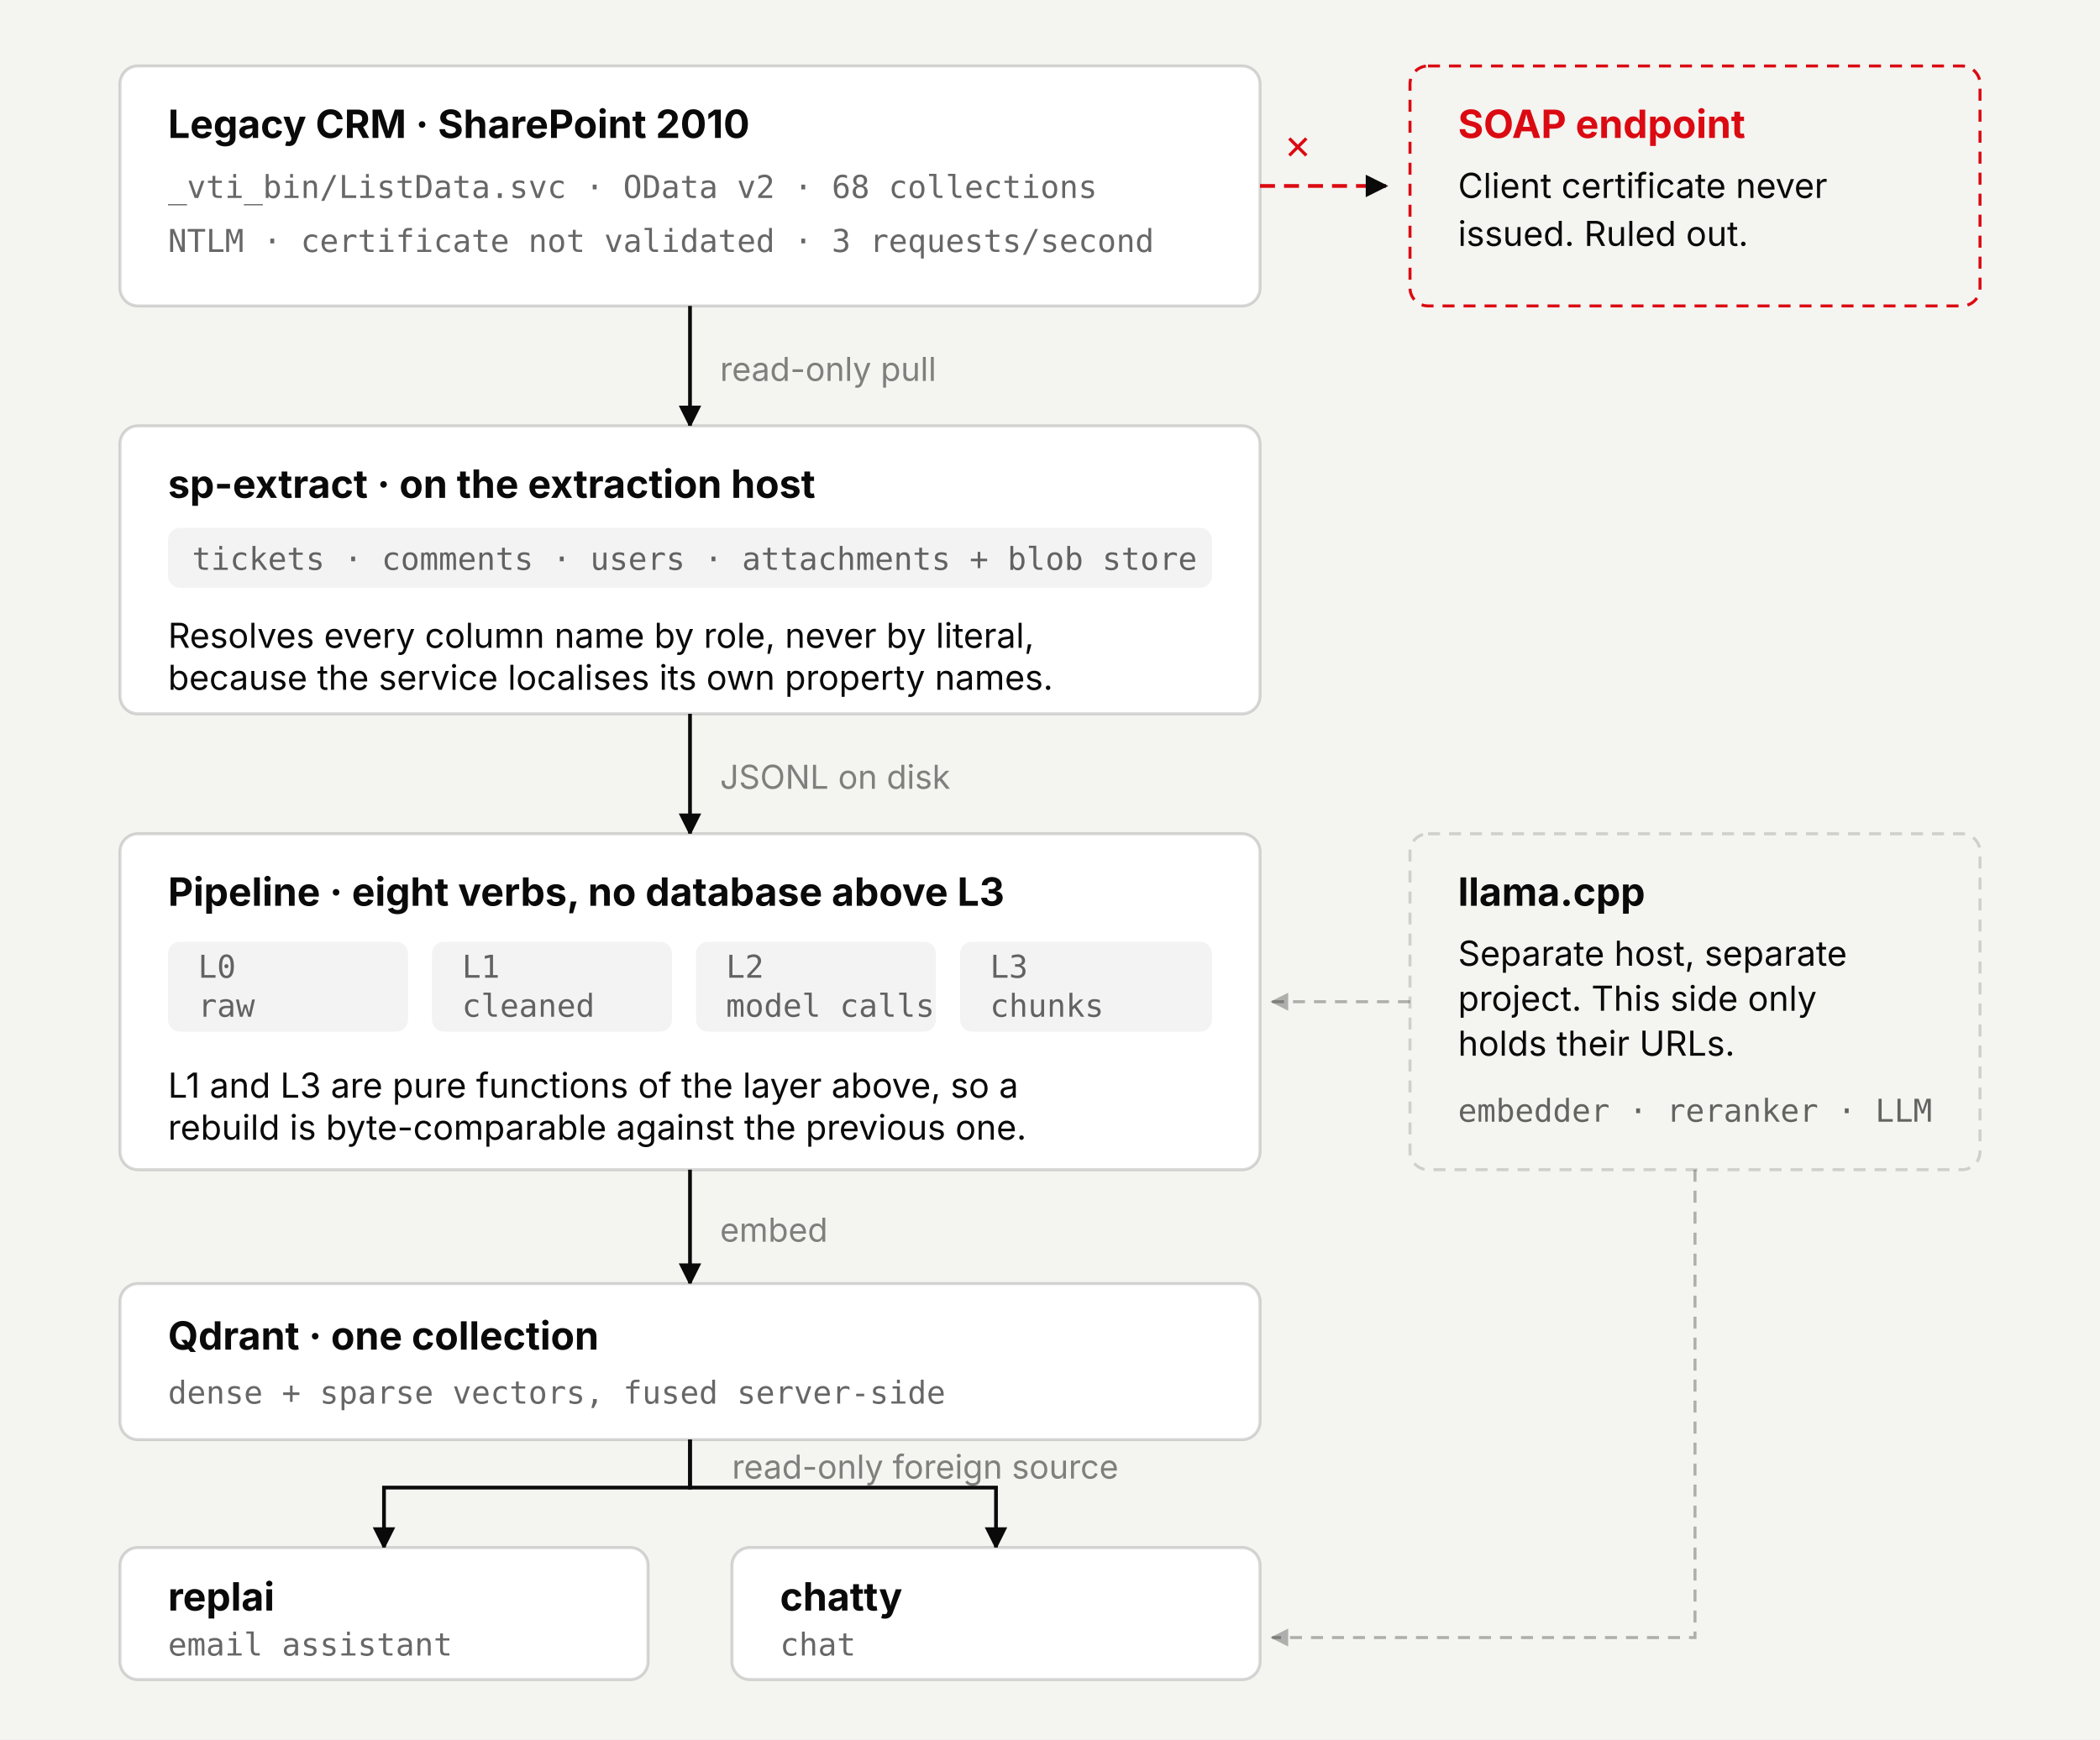
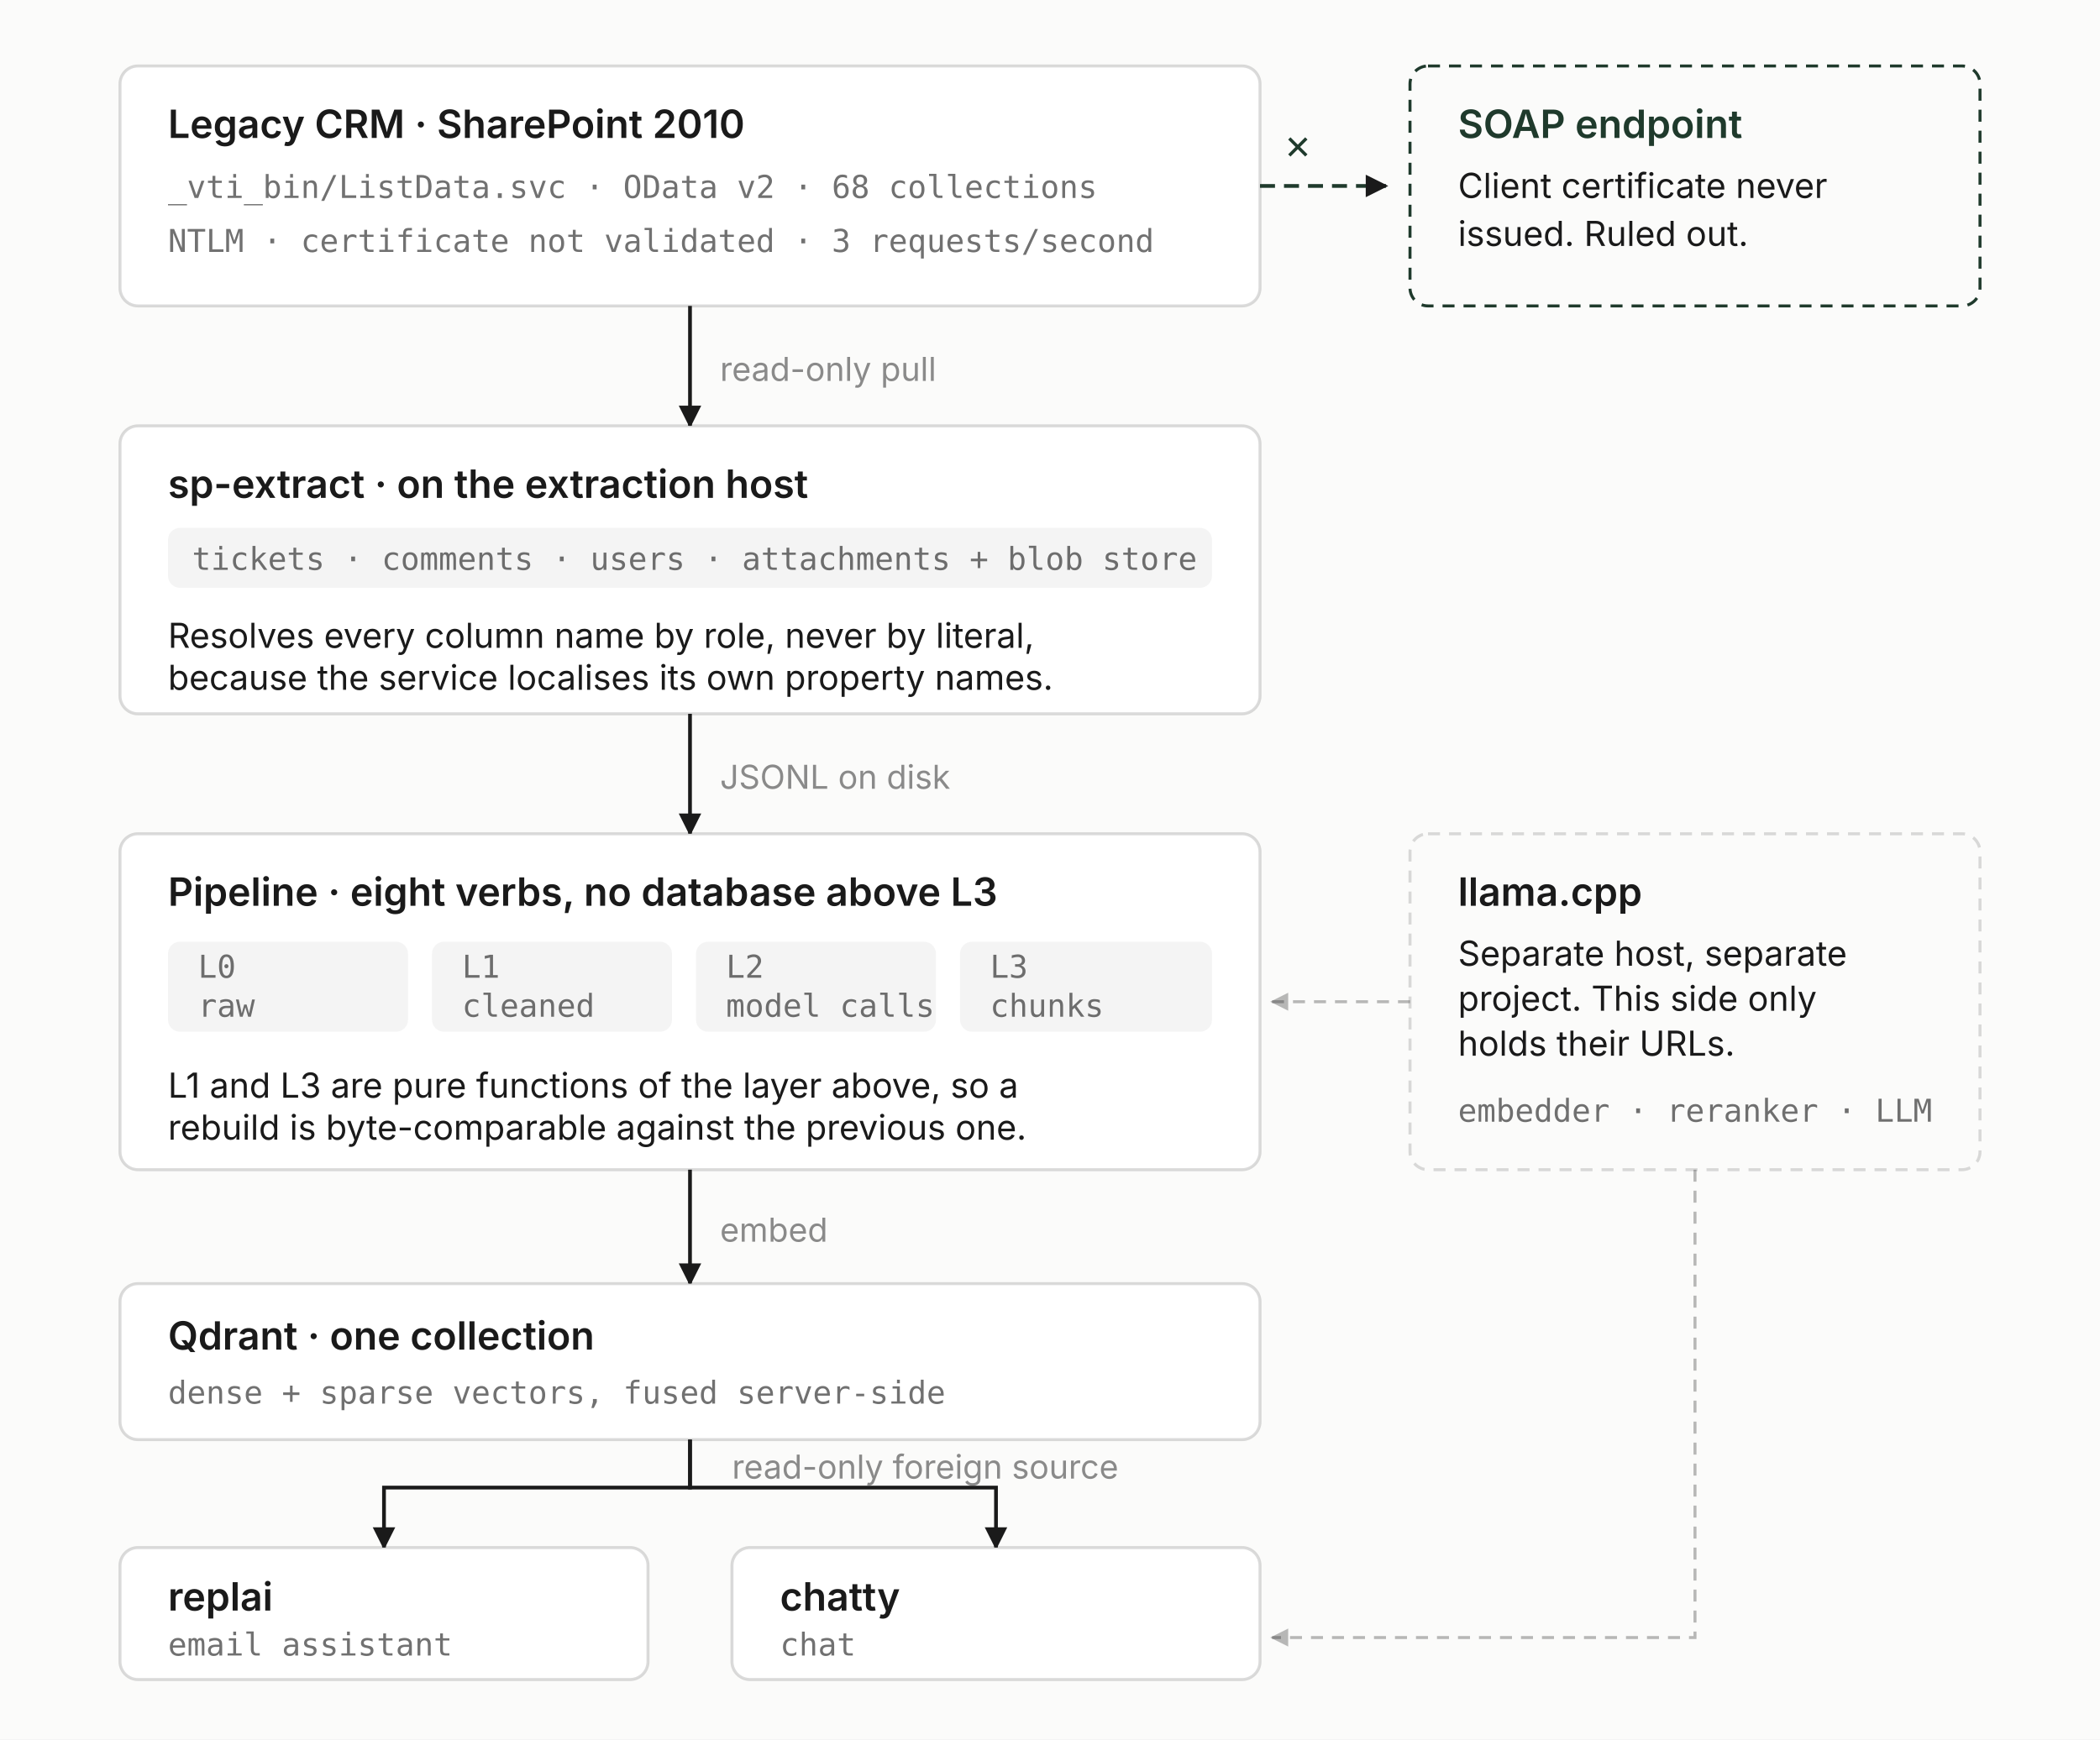
<svg xmlns="http://www.w3.org/2000/svg" viewBox="0 0 700 580" width="700" height="580" role="img">
  <style>
-     .bg   { fill: #f4f4f1; }
-     .box  { fill: #ffffff; stroke: rgb(10 10 10 / 0.16); stroke-width: 1; }
-     .dead { fill: none; stroke: #db0a12; stroke-width: 1; stroke-dasharray: 4 3; }
-     .side { fill: none; stroke: rgb(10 10 10 / 0.16); stroke-width: 1; stroke-dasharray: 4 3; }
-     .chip { fill: rgb(10 10 10 / 0.05); stroke: none; }
-     .t    { font-family: ui-sans-serif, -apple-system, "Segoe UI", system-ui, sans-serif; fill: #0a0a0a; }
-     .h    { font-size: 13px; font-weight: 700; }
+     .bg   { fill: #fbfbfa; }
+     .box  { fill: #ffffff; stroke: rgb(26 26 26 / 0.16); stroke-width: 1; }
+     .dead { fill: none; stroke: #1f3a2c; stroke-width: 1; stroke-dasharray: 4 3; }
+     .side { fill: none; stroke: rgb(26 26 26 / 0.16); stroke-width: 1; stroke-dasharray: 4 3; }
+     .chip { fill: rgb(26 26 26 / 0.05); stroke: none; }
+     .t    { font-family: ui-sans-serif, -apple-system, "Segoe UI", system-ui, sans-serif; fill: #1a1a1a; }
+     .h    { font-size: 13px; font-weight: 600; }
    .b    { font-size: 11.5px; }
-     .s    { font-size: 11px; fill: rgb(10 10 10 / 0.5); }
-     .m    { font-family: ui-monospace, SFMono-Regular, Menlo, monospace; font-size: 10.5px; fill: rgb(10 10 10 / 0.62); }
-     .red  { fill: #db0a12; }
-     .ln   { stroke: #0a0a0a; stroke-width: 1.25; fill: none; }
-     .lnd  { stroke: rgb(10 10 10 / 0.3); stroke-width: 1; fill: none; stroke-dasharray: 4 3; }
-     .lnr  { stroke: #db0a12; stroke-width: 1.25; fill: none; stroke-dasharray: 5 3; }
+     .s    { font-size: 11px; fill: rgb(26 26 26 / 0.5); }
+     .m    { font-family: ui-monospace, SFMono-Regular, Menlo, monospace; font-size: 10.5px; fill: rgb(26 26 26 / 0.62); }
+     .acc  { fill: #1f3a2c; }
+     .ln   { stroke: #1a1a1a; stroke-width: 1.25; fill: none; }
+     .lnd  { stroke: rgb(26 26 26 / 0.3); stroke-width: 1; fill: none; stroke-dasharray: 4 3; }
+     .lnr  { stroke: #1f3a2c; stroke-width: 1.25; fill: none; stroke-dasharray: 5 3; }
  </style>
  <defs>
    <marker id="a" viewBox="0 0 10 10" refX="9" refY="5" markerWidth="6" markerHeight="6" orient="auto-start-reverse">
-       <path d="M 0 0 L 10 5 L 0 10 z" fill="#0a0a0a" />
+       <path d="M 0 0 L 10 5 L 0 10 z" fill="#1a1a1a" />
    </marker>
    <marker id="ad" viewBox="0 0 10 10" refX="9" refY="5" markerWidth="6" markerHeight="6" orient="auto-start-reverse">
-       <path d="M 0 0 L 10 5 L 0 10 z" fill="rgb(10 10 10 / 0.3)" />
+       <path d="M 0 0 L 10 5 L 0 10 z" fill="rgb(26 26 26 / 0.3)" />
    </marker>
  </defs>
  <rect class="bg" x="0" y="0" width="700" height="580" />
  <rect class="box" x="40" y="22" width="380" height="80" rx="6" />
  <text class="t h" x="56" y="46">Legacy CRM · SharePoint 2010</text>
  <text class="t m" x="56" y="66">_vti_bin/ListData.svc · OData v2 · 68 collections</text>
  <text class="t m" x="56" y="84">NTLM · certificate not validated · 3 requests/second</text>
  <rect class="dead" x="470" y="22" width="190" height="80" rx="6" />
-   <text class="t h red" x="486" y="46">SOAP endpoint</text>
+   <text class="t h acc" x="486" y="46">SOAP endpoint</text>
  <text class="t b" x="486" y="66">Client certificate never</text>
  <text class="t b" x="486" y="82">issued. Ruled out.</text>
-   <path class="lnr" d="M 420 62 L 462 62" marker-end="url(#a)" stroke="#db0a12" />
-   <text class="t s red" x="428" y="53" font-size="14">✕</text>
+   <path class="lnr" d="M 420 62 L 462 62" marker-end="url(#a)" stroke="#1f3a2c" />
+   <text class="t s acc" x="428" y="53" font-size="14">✕</text>
  <path class="ln" d="M 230 102 L 230 142" marker-end="url(#a)" />
  <text class="t s" x="240" y="127">read-only pull</text>
  <rect class="box" x="40" y="142" width="380" height="96" rx="6" />
  <text class="t h" x="56" y="166">sp-extract · on the extraction host</text>
  <rect class="chip" x="56" y="176" width="348" height="20" rx="4" />
  <text class="t m" x="64" y="190">tickets · comments · users · attachments + blob store</text>
  <text class="t b" x="56" y="216">Resolves every column name by role, never by literal,</text>
  <text class="t b" x="56" y="230">because the service localises its own property names.</text>
  <path class="ln" d="M 230 238 L 230 278" marker-end="url(#a)" />
  <text class="t s" x="240" y="263">JSONL on disk</text>
  <rect class="box" x="40" y="278" width="380" height="112" rx="6" />
  <text class="t h" x="56" y="302">Pipeline · eight verbs, no database above L3</text>
  <rect class="chip" x="56" y="314" width="80" height="30" rx="4" />
  <text class="t m" x="66" y="326">L0</text>
  <text class="t m" x="66" y="339">raw</text>
  <rect class="chip" x="144" y="314" width="80" height="30" rx="4" />
  <text class="t m" x="154" y="326">L1</text>
  <text class="t m" x="154" y="339">cleaned</text>
  <rect class="chip" x="232" y="314" width="80" height="30" rx="4" />
  <text class="t m" x="242" y="326">L2</text>
  <text class="t m" x="242" y="339">model calls</text>
  <rect class="chip" x="320" y="314" width="84" height="30" rx="4" />
  <text class="t m" x="330" y="326">L3</text>
  <text class="t m" x="330" y="339">chunks</text>
  <text class="t b" x="56" y="366">L1 and L3 are pure functions of the layer above, so a</text>
  <text class="t b" x="56" y="380">rebuild is byte-comparable against the previous one.</text>
  <path class="ln" d="M 230 390 L 230 428" marker-end="url(#a)" />
  <text class="t s" x="240" y="414">embed</text>
  <rect class="box" x="40" y="428" width="380" height="52" rx="6" />
  <text class="t h" x="56" y="450">Qdrant · one collection</text>
  <text class="t m" x="56" y="468">dense + sparse vectors, fused server-side</text>
  <path class="ln" d="M 230 480 L 230 496 L 128 496 L 128 516" marker-end="url(#a)" />
  <path class="ln" d="M 230 480 L 230 496 L 332 496 L 332 516" marker-end="url(#a)" />
  <text class="t s" x="244" y="493">read-only foreign source</text>
  <rect class="box" x="40" y="516" width="176" height="44" rx="6" />
  <text class="t h" x="56" y="537">replai</text>
  <text class="t m" x="56" y="552">email assistant</text>
  <rect class="box" x="244" y="516" width="176" height="44" rx="6" />
  <text class="t h" x="260" y="537">chatty</text>
  <text class="t m" x="260" y="552">chat</text>
  <rect class="side" x="470" y="278" width="190" height="112" rx="6" />
  <text class="t h" x="486" y="302">llama.cpp</text>
  <text class="t b" x="486" y="322">Separate host, separate</text>
  <text class="t b" x="486" y="337">project. This side only</text>
  <text class="t b" x="486" y="352">holds their URLs.</text>
  <text class="t m" x="486" y="374">embedder · reranker · LLM</text>
  <path class="lnd" d="M 470 334 L 424 334" marker-end="url(#ad)" />
  <path class="lnd" d="M 565 390 L 565 546 L 424 546" marker-end="url(#ad)" />
</svg>
